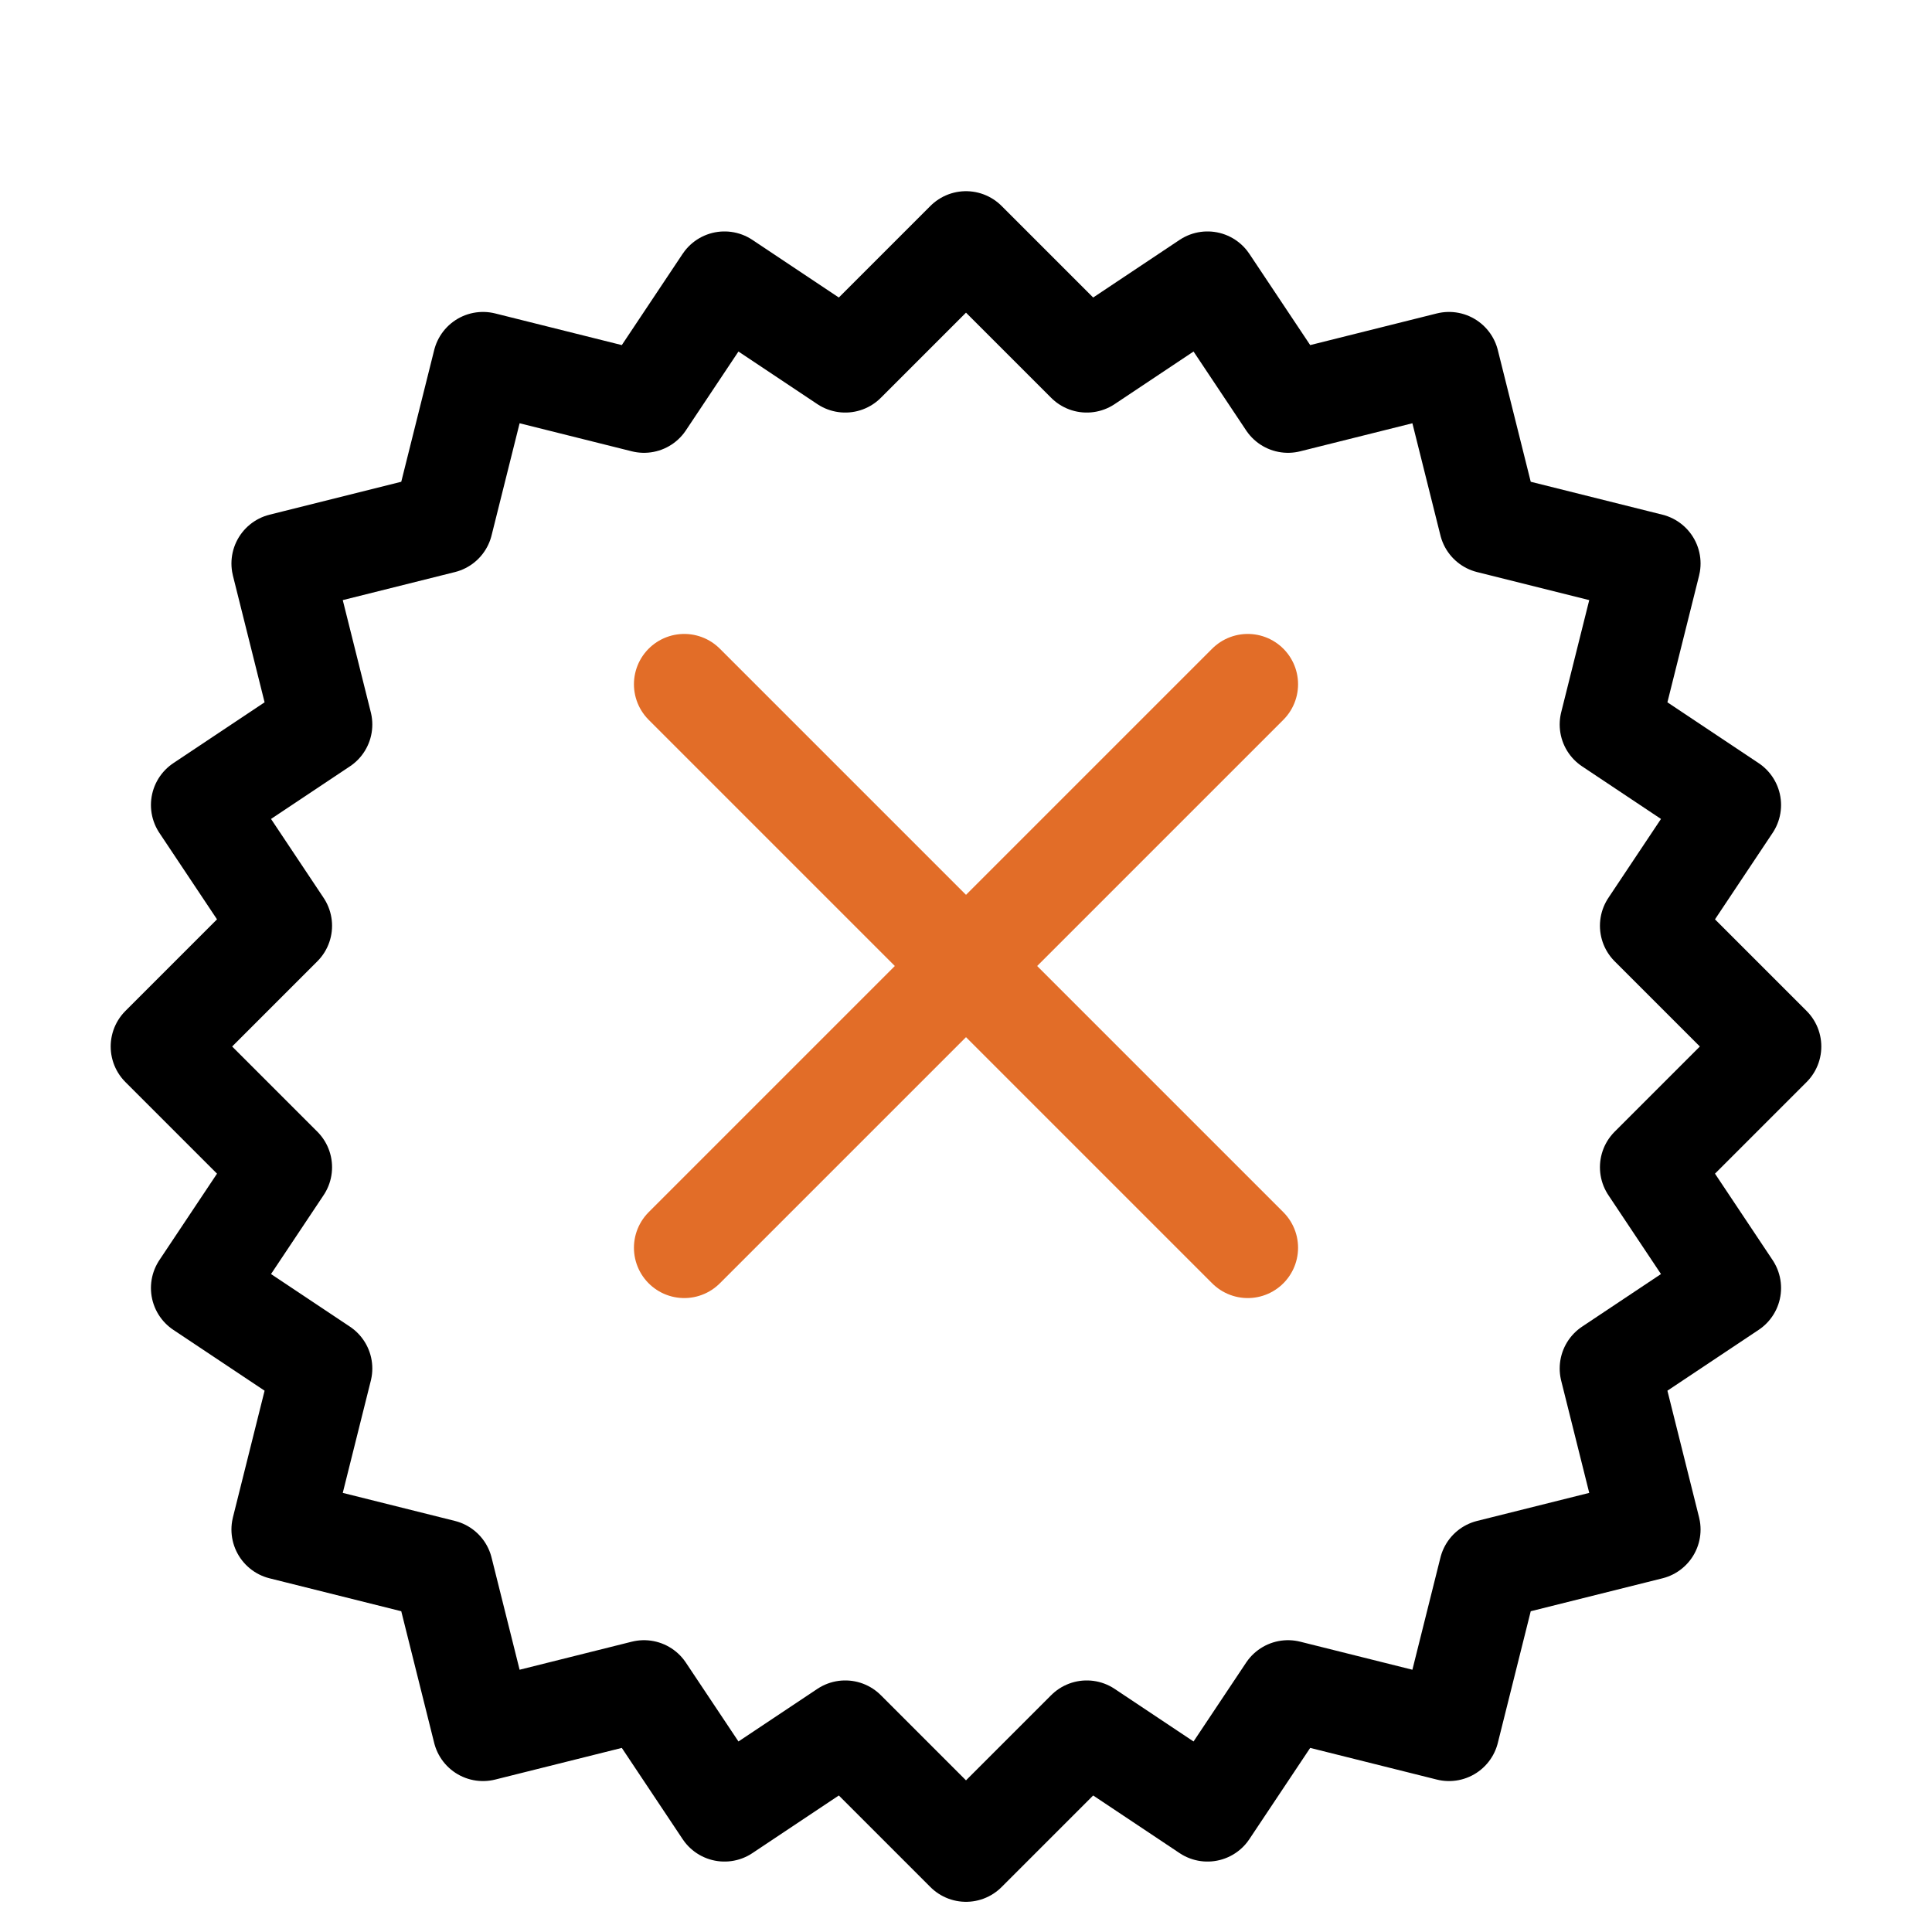
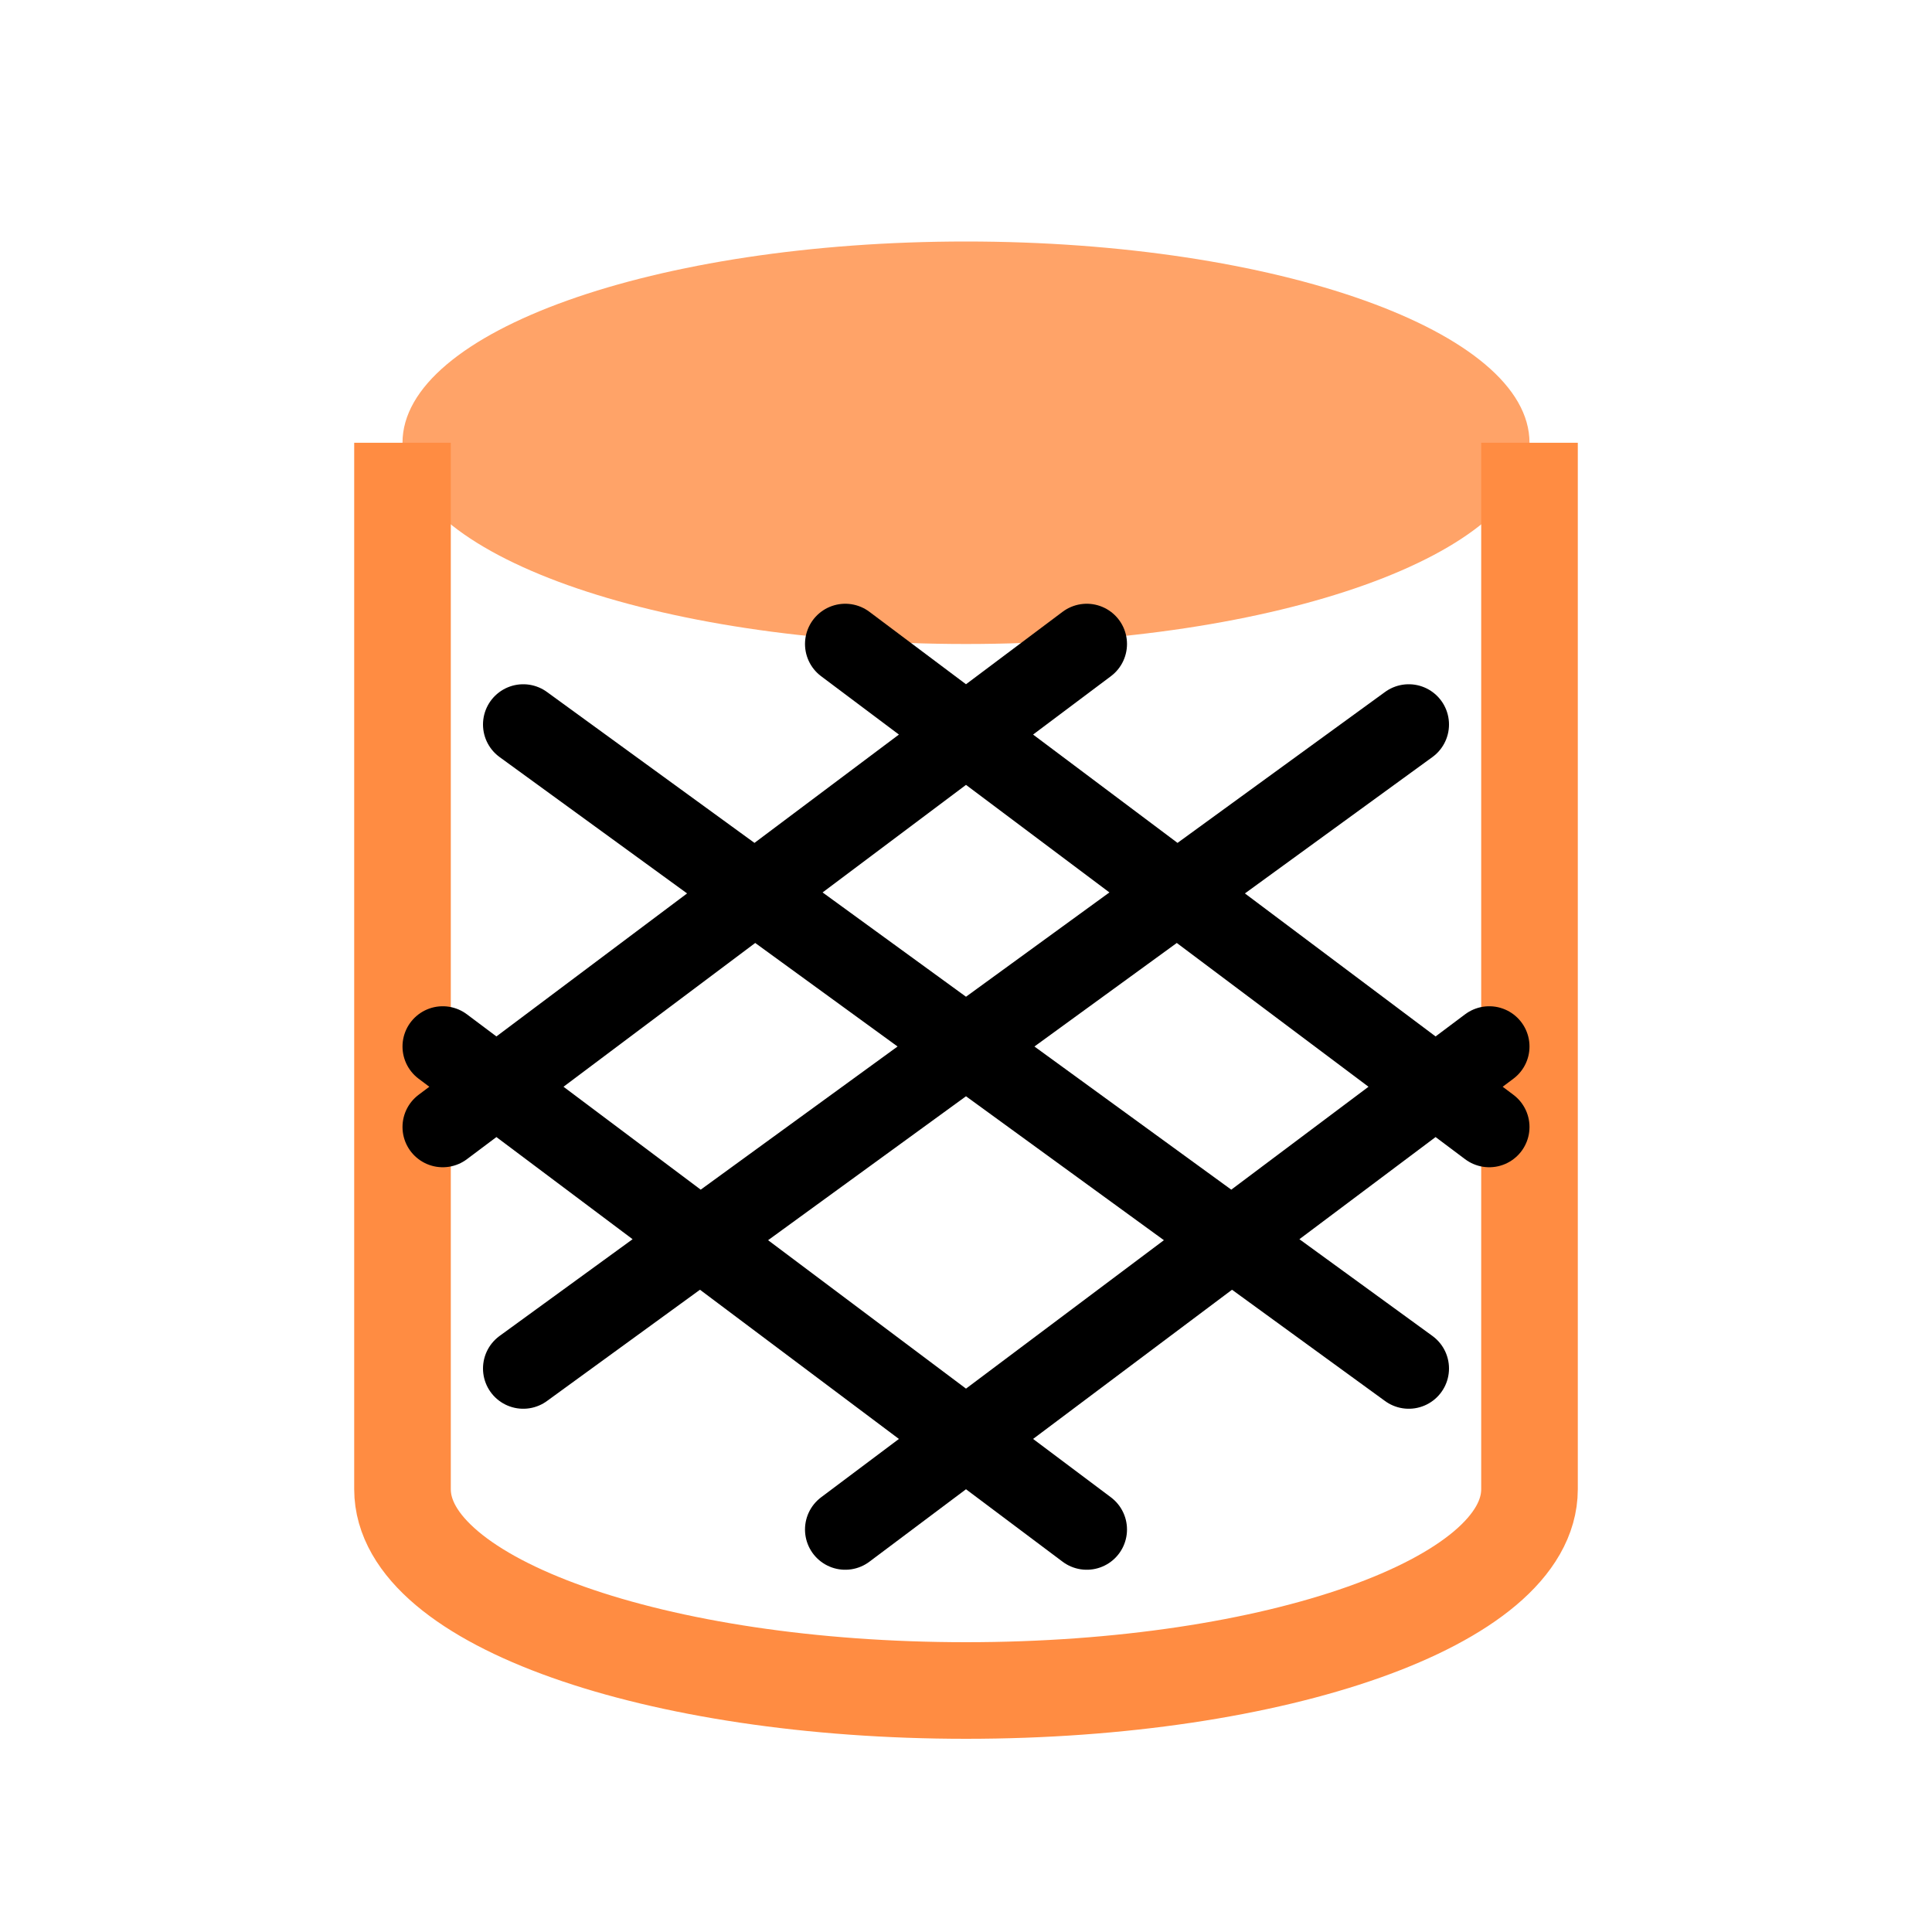
<svg xmlns="http://www.w3.org/2000/svg" viewBox="0 0 48 48" fill="none">
-   <path d="M24 6l3 3 3-2 2 3 4-1 1 4 4 1-1 4 3 2-2 3 3 3-3 3 2 3-3 2 1 4-4 1-1 4-4-1-2 3-3-2-3 3-3-3-3 2-2-3-4 1-1-4-4-1 1-4-3-2 2-3-3-3 3-3-2-3 3-2-1-4 4-1 1-4 4 1 2-3 3 2z" stroke="currentColor" stroke-width="2.5" stroke-linejoin="round" />
-   <path d="M17 17l14 14" stroke="#E26D28" stroke-width="2.5" stroke-linecap="round" />
-   <path d="M31 17L17 31" stroke="#E26D28" stroke-width="2.5" stroke-linecap="round" />
+   <ellipse cx="24" cy="11" rx="14" ry="5" fill="#FF8C42" opacity="0.8" />
+   <path d="M10 11V37C10 39.8 16.3 42 24 42C31.7 42 38 39.8 38 37V11" stroke="#FF8C42" stroke-width="2.4" stroke-linejoin="round" />
+   <path d="M13 18L35 34M21 16L37 28M11 26L27 38M35 18L13 34M27 16L11 28M37 26L21 38" stroke="currentColor" stroke-width="2" stroke-linecap="round" />
</svg>
